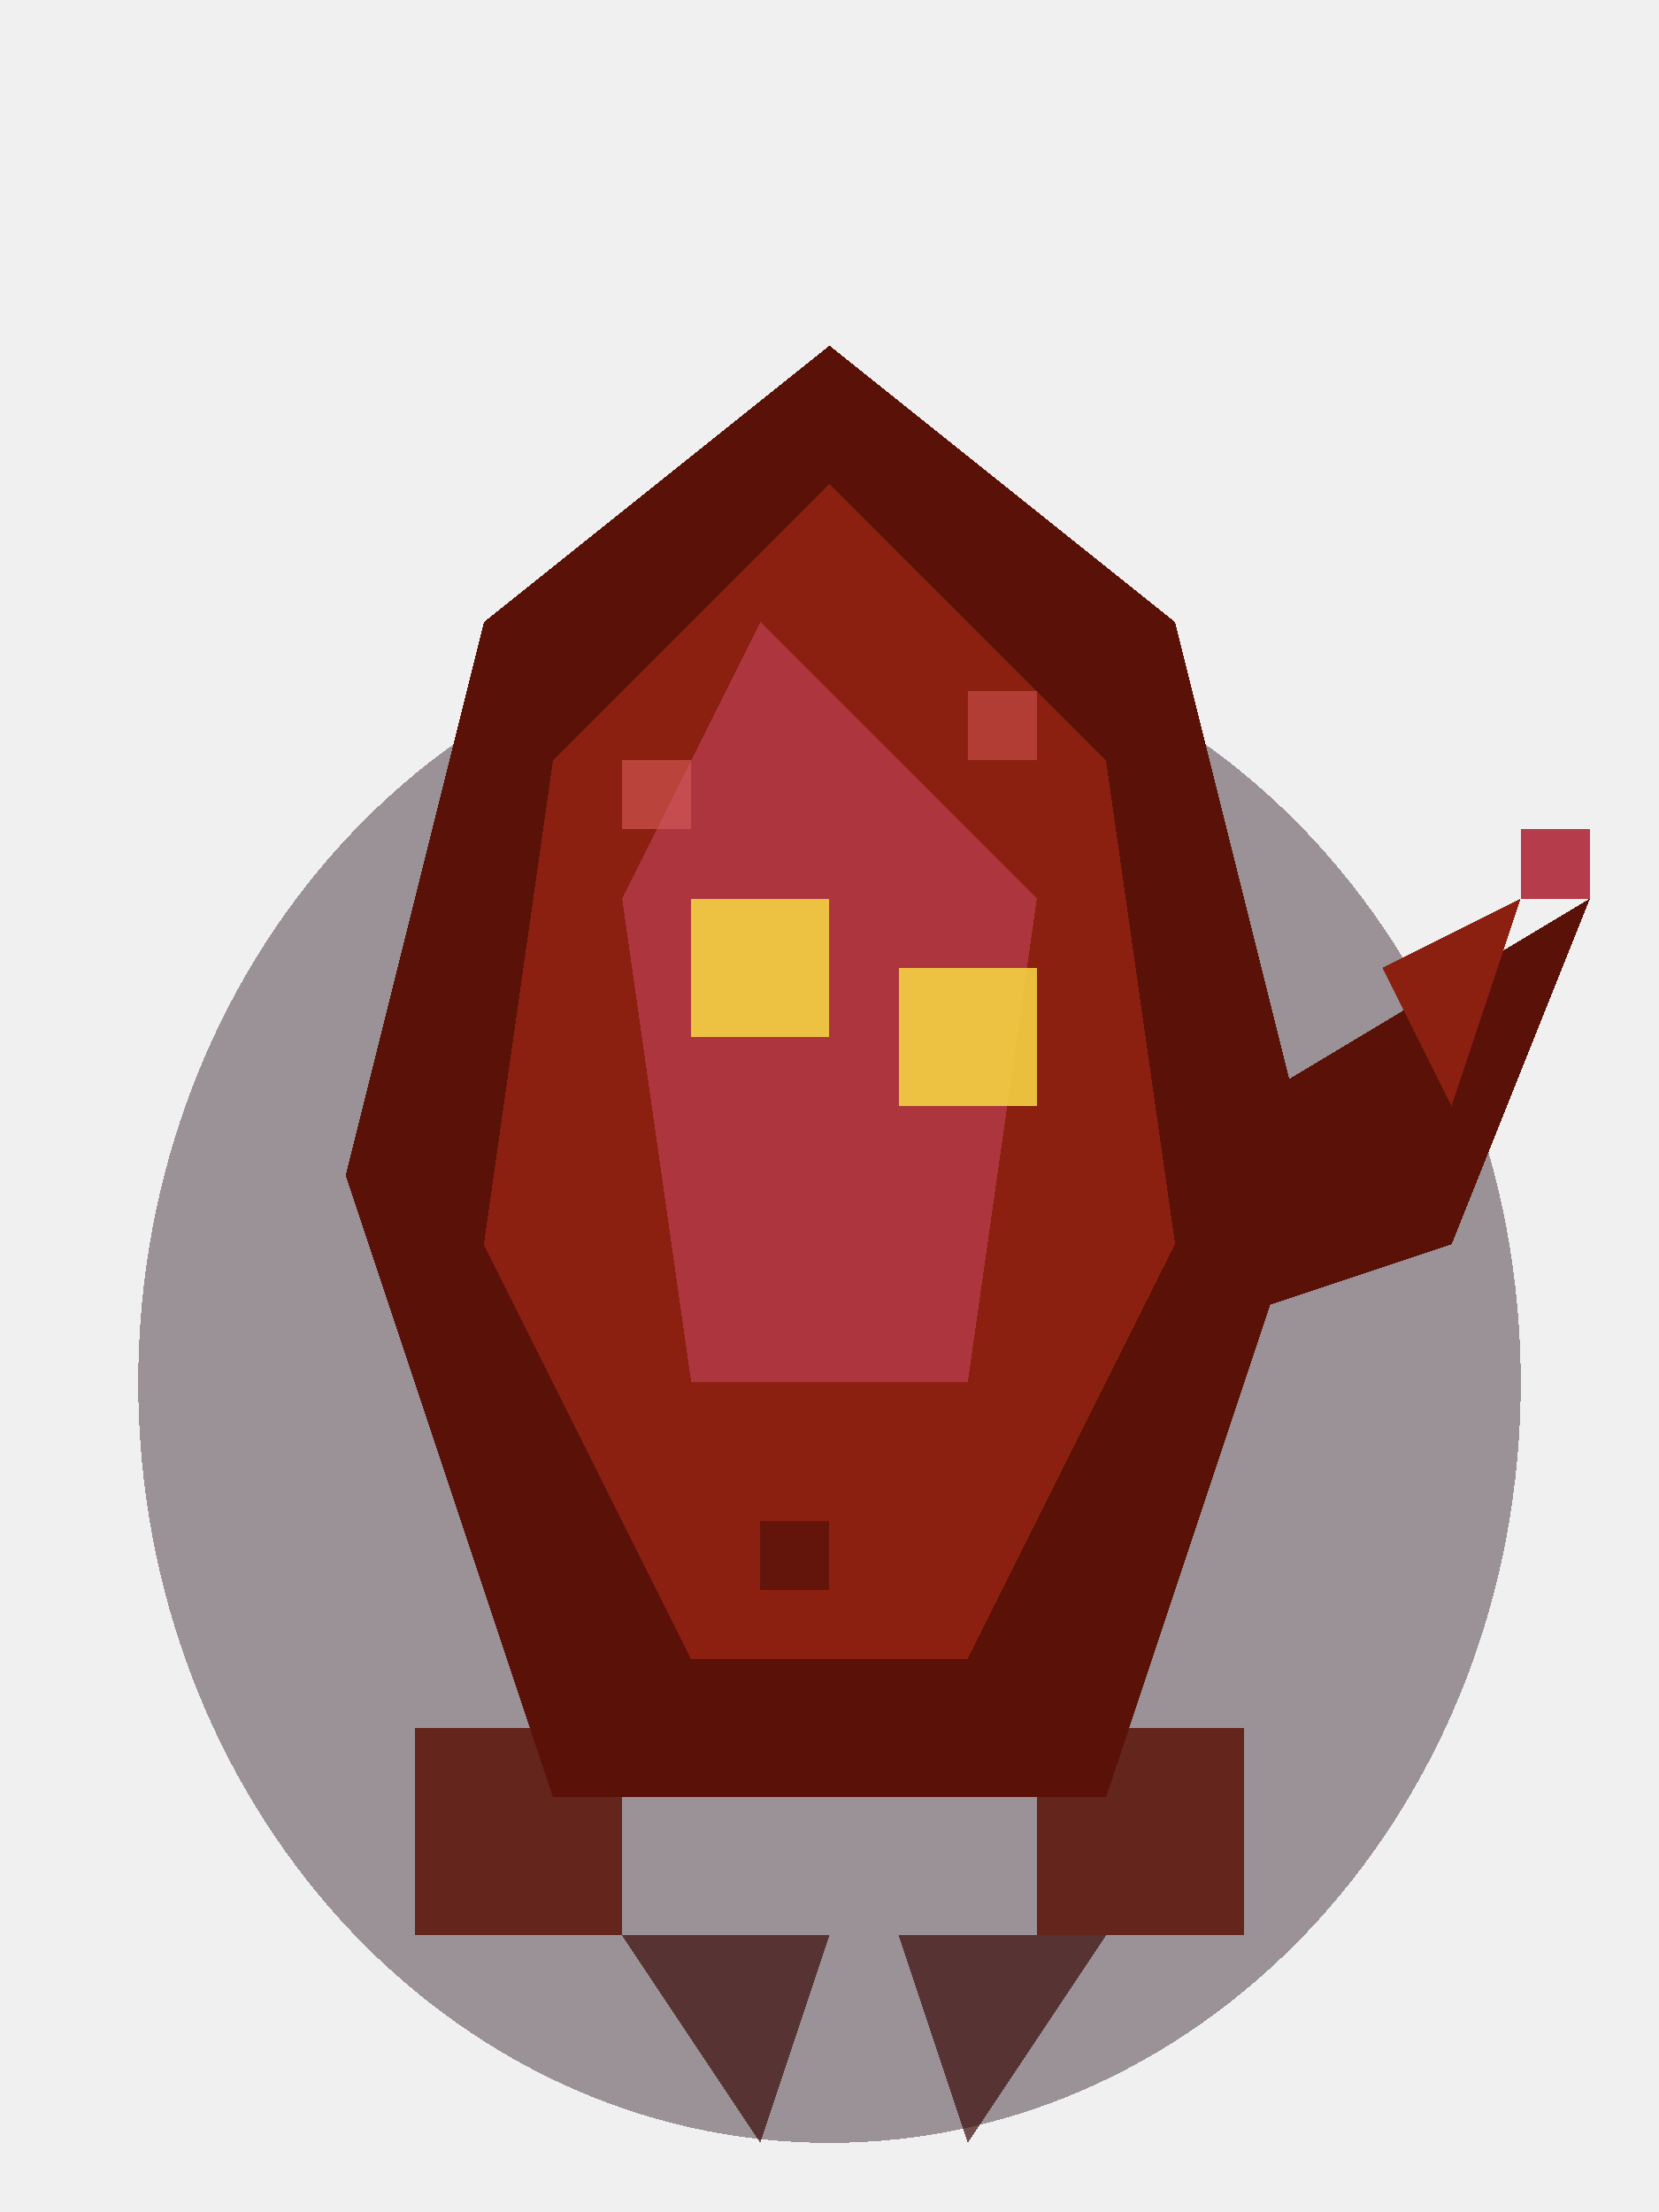
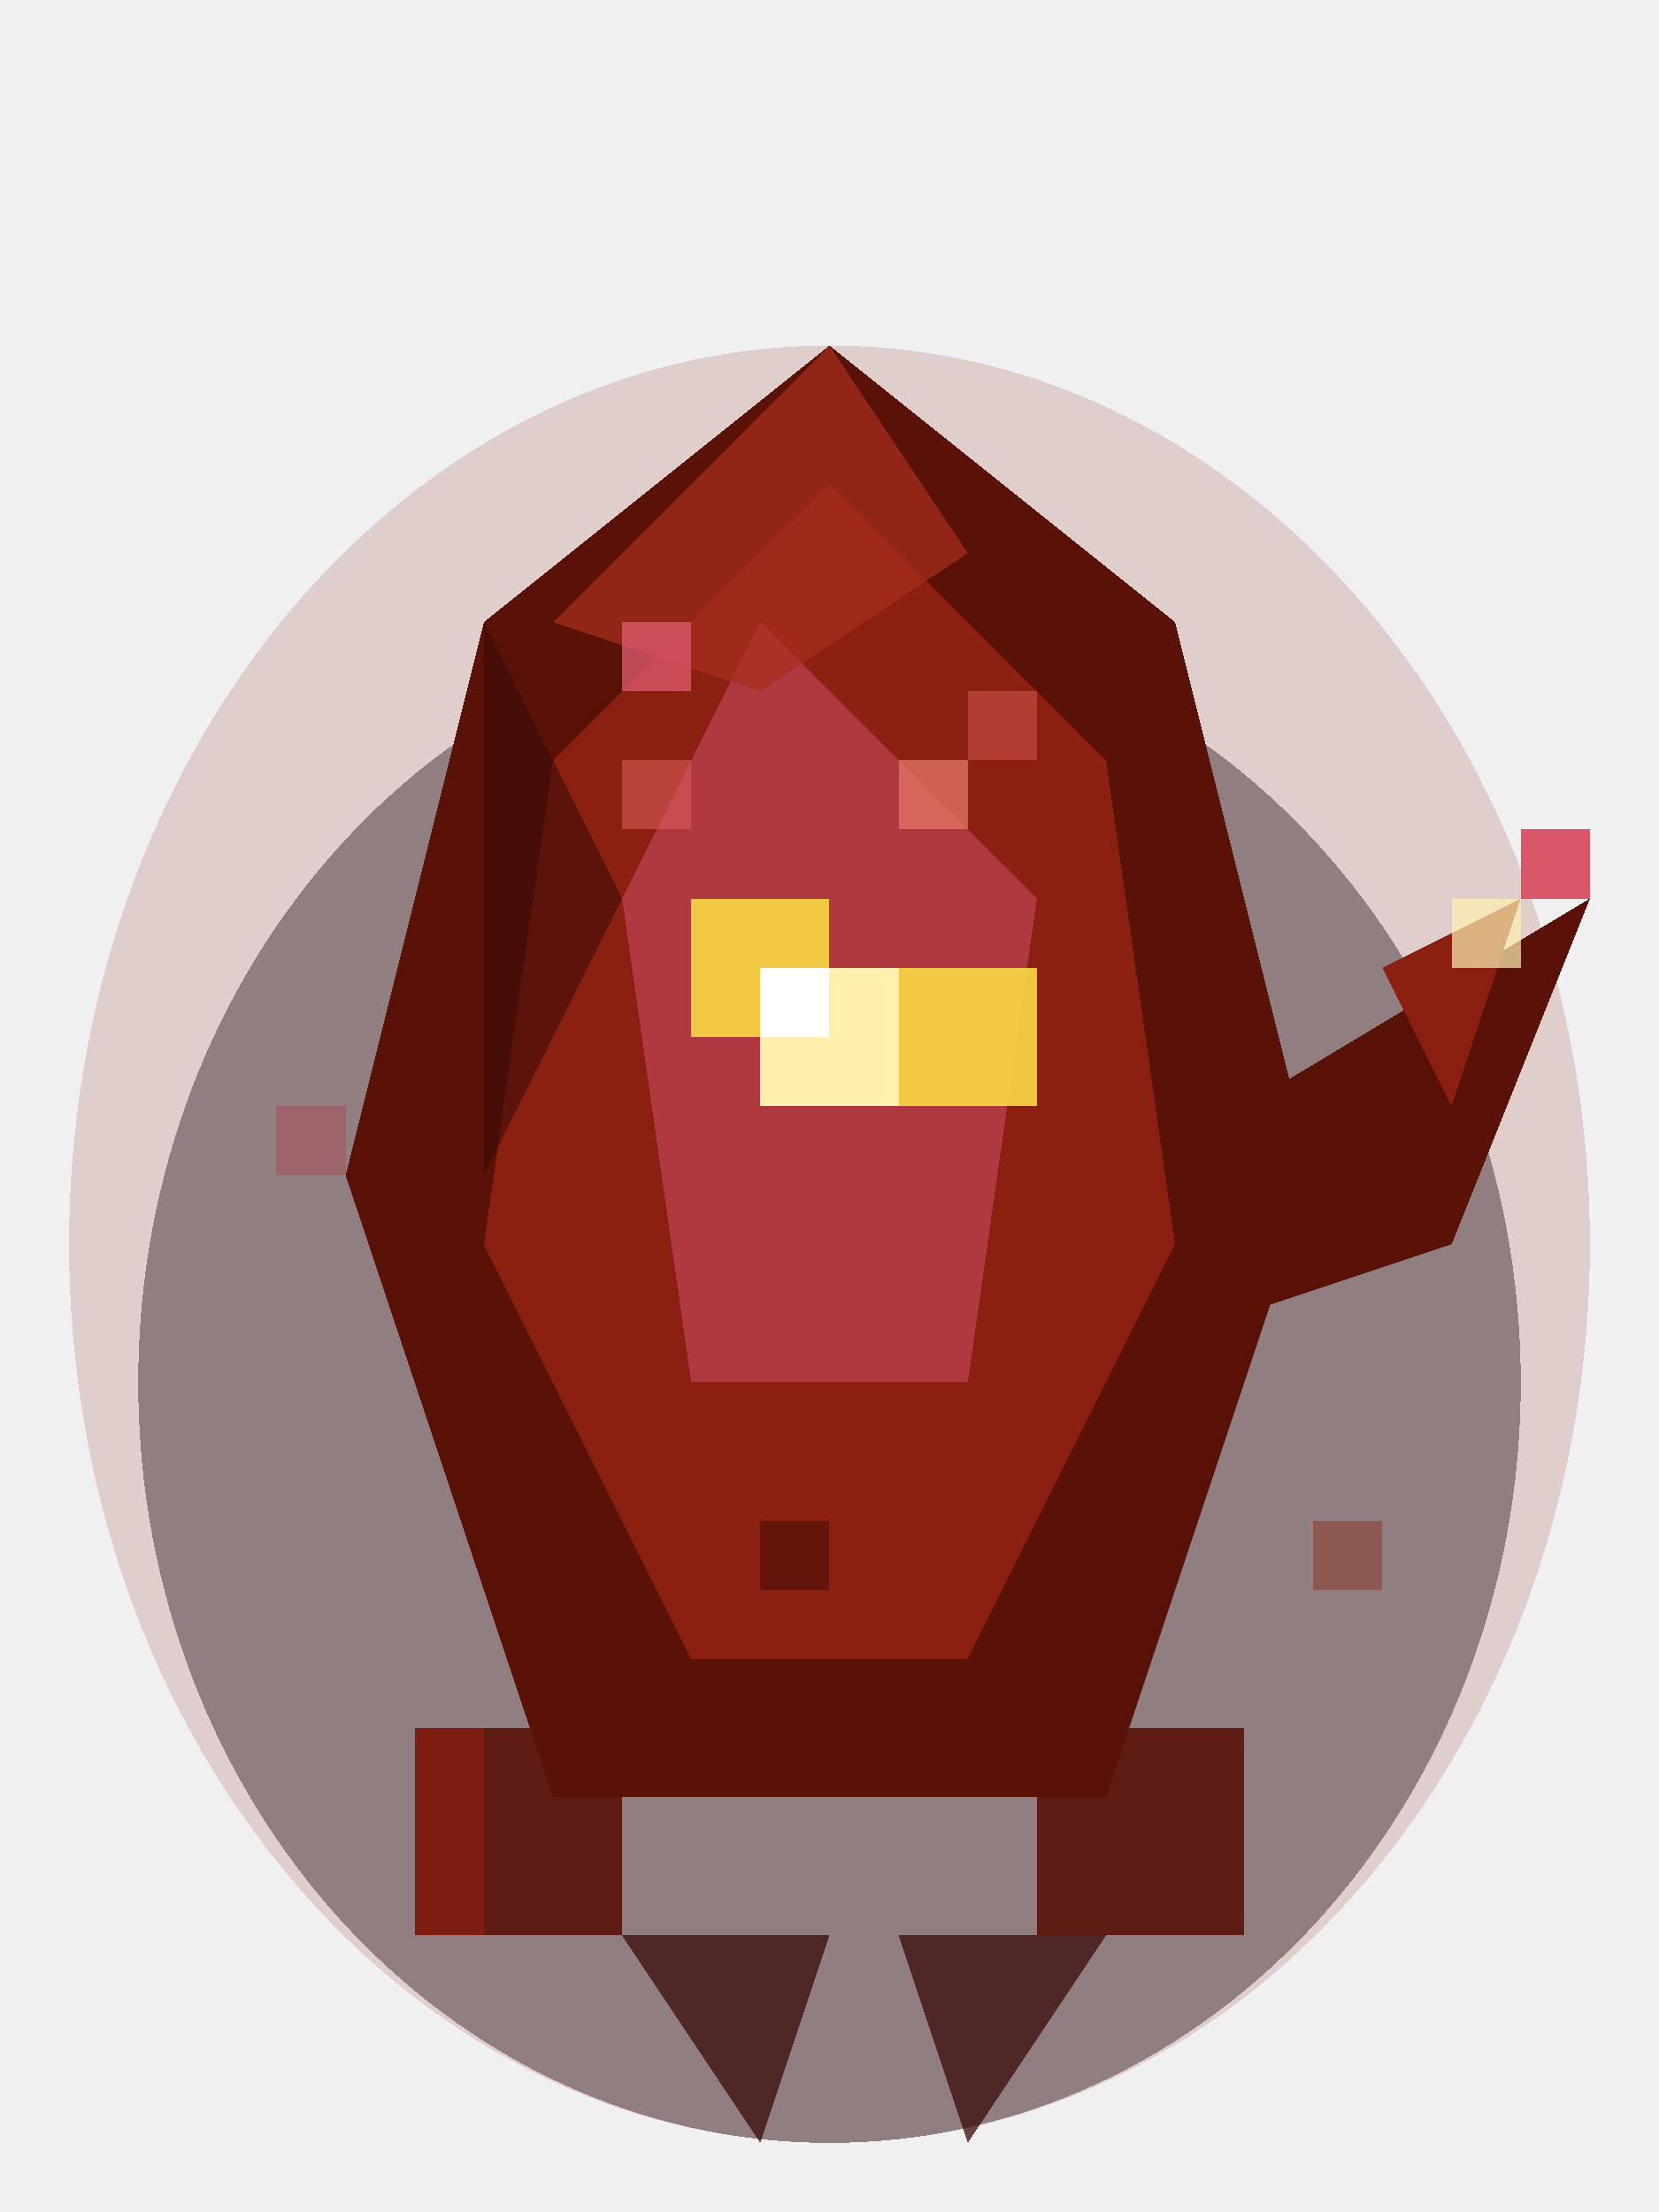
<svg xmlns="http://www.w3.org/2000/svg" viewBox="0 0 24 32" shape-rendering="crispEdges" preserveAspectRatio="xMidYMax meet" aria-label="Bhaal-Essence Mote">
+   <ellipse cx="12" cy="18" rx="11" ry="13" fill="#8c1810" opacity="0.16" />
  <ellipse cx="12" cy="20" rx="10" ry="11" fill="#1a0610" opacity="0.4" />
  <polygon points="12,5 17,9 19,17 16,26 8,26 5,17 7,9" fill="#5a1208" />
  <polygon points="12,7 16,11 17,18 14,24 10,24 7,18 8,11" fill="#8c2010" />
-   <polygon points="11,9 15,13 14,20 10,20 9,13" fill="#b53c4a" opacity="0.8" />
-   <rect x="10" y="13" width="2" height="2" fill="#f4d042" opacity="0.9" />
-   <rect x="13" y="14" width="2" height="2" fill="#f4d042" opacity="0.9" />
+   <polygon points="11,9 15,13 14,20 10,20 9,13" fill="#b53c4a" opacity="0.85" />
+   <polygon points="12,5 14,8 11,10 8,9" fill="#a82e1c" opacity="0.7" />
+   <polygon points="7,9 9,13 7,17" fill="#3a0a08" opacity="0.6" />
+   <rect x="9" y="9" width="1" height="1" fill="#d8586a" opacity="0.8" />
+   <rect x="13" y="11" width="1" height="1" fill="#e87a6a" opacity="0.7" />
+   <rect x="10" y="13" width="2" height="2" fill="#f4d042" opacity="0.95" />
+   <rect x="13" y="14" width="2" height="2" fill="#f4d042" opacity="0.95" />
+   <rect x="11" y="14" width="2" height="2" fill="#fff0b0" />
+   <rect x="11" y="14" width="1" height="1" fill="#ffffff" />
  <polygon points="18,16 23,13 21,18 18,19" fill="#5a1208" />
  <polygon points="20,14 22,13 21,16" fill="#8c2010" />
-   <rect x="22" y="12" width="1" height="1" fill="#b53c4a" />
-   <rect x="6" y="25" width="3" height="3" fill="#5a1208" opacity="0.85" />
-   <rect x="15" y="25" width="3" height="3" fill="#5a1208" opacity="0.85" />
-   <polygon points="9,28 11,31 12,28" fill="#3a0a08" opacity="0.7" />
-   <polygon points="13,28 14,31 16,28" fill="#3a0a08" opacity="0.7" />
+   <rect x="22" y="12" width="1" height="1" fill="#d8586a" />
+   <rect x="21" y="13" width="1" height="1" fill="#fff0b0" opacity="0.7" />
+   <rect x="6" y="25" width="3" height="3" fill="#5a1208" opacity="0.9" />
+   <rect x="15" y="25" width="3" height="3" fill="#5a1208" opacity="0.9" />
+   <rect x="6" y="25" width="1" height="3" fill="#8c2010" opacity="0.7" />
+   <polygon points="9,28 11,31 12,28" fill="#3a0a08" opacity="0.75" />
+   <polygon points="13,28 14,31 16,28" fill="#3a0a08" opacity="0.75" />
  <rect x="9" y="11" width="1" height="1" fill="#d85a5a" opacity="0.6" />
  <rect x="14" y="10" width="1" height="1" fill="#d85a5a" opacity="0.5" />
  <rect x="11" y="22" width="1" height="1" fill="#3a0a08" opacity="0.5" />
+   <rect x="4" y="16" width="1" height="1" fill="#b53c4a" opacity="0.4" />
+   <rect x="19" y="22" width="1" height="1" fill="#8c2010" opacity="0.4" />
</svg>
